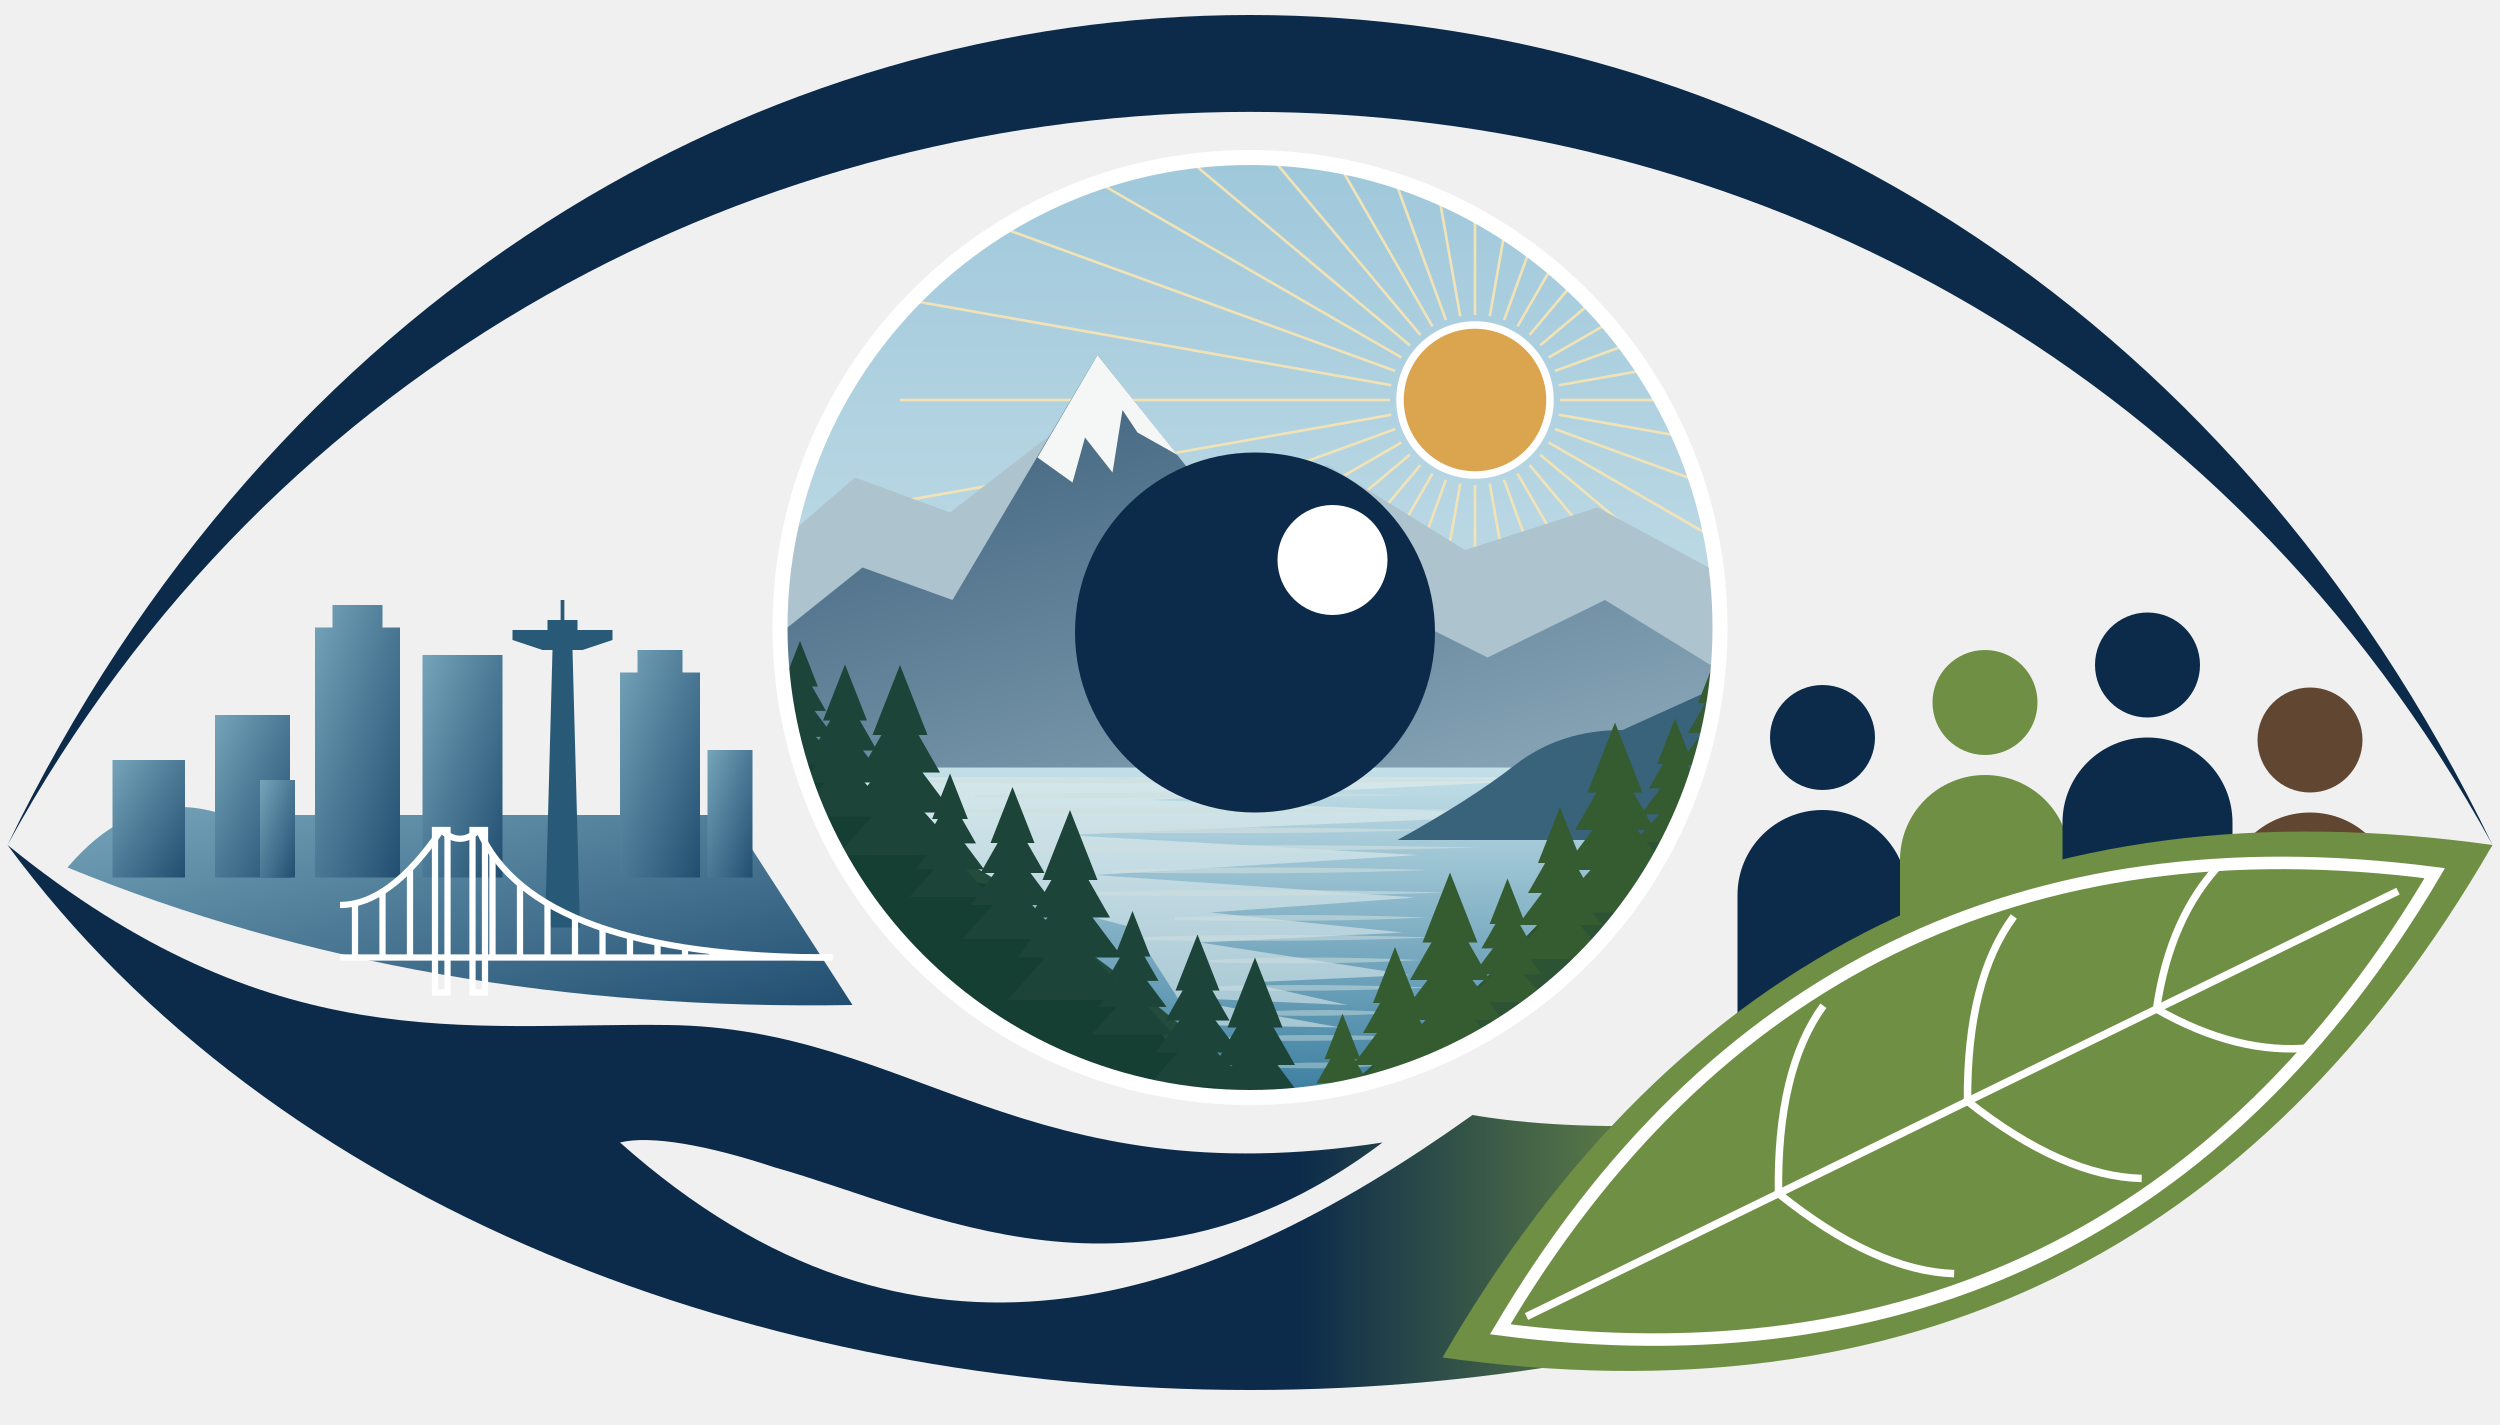
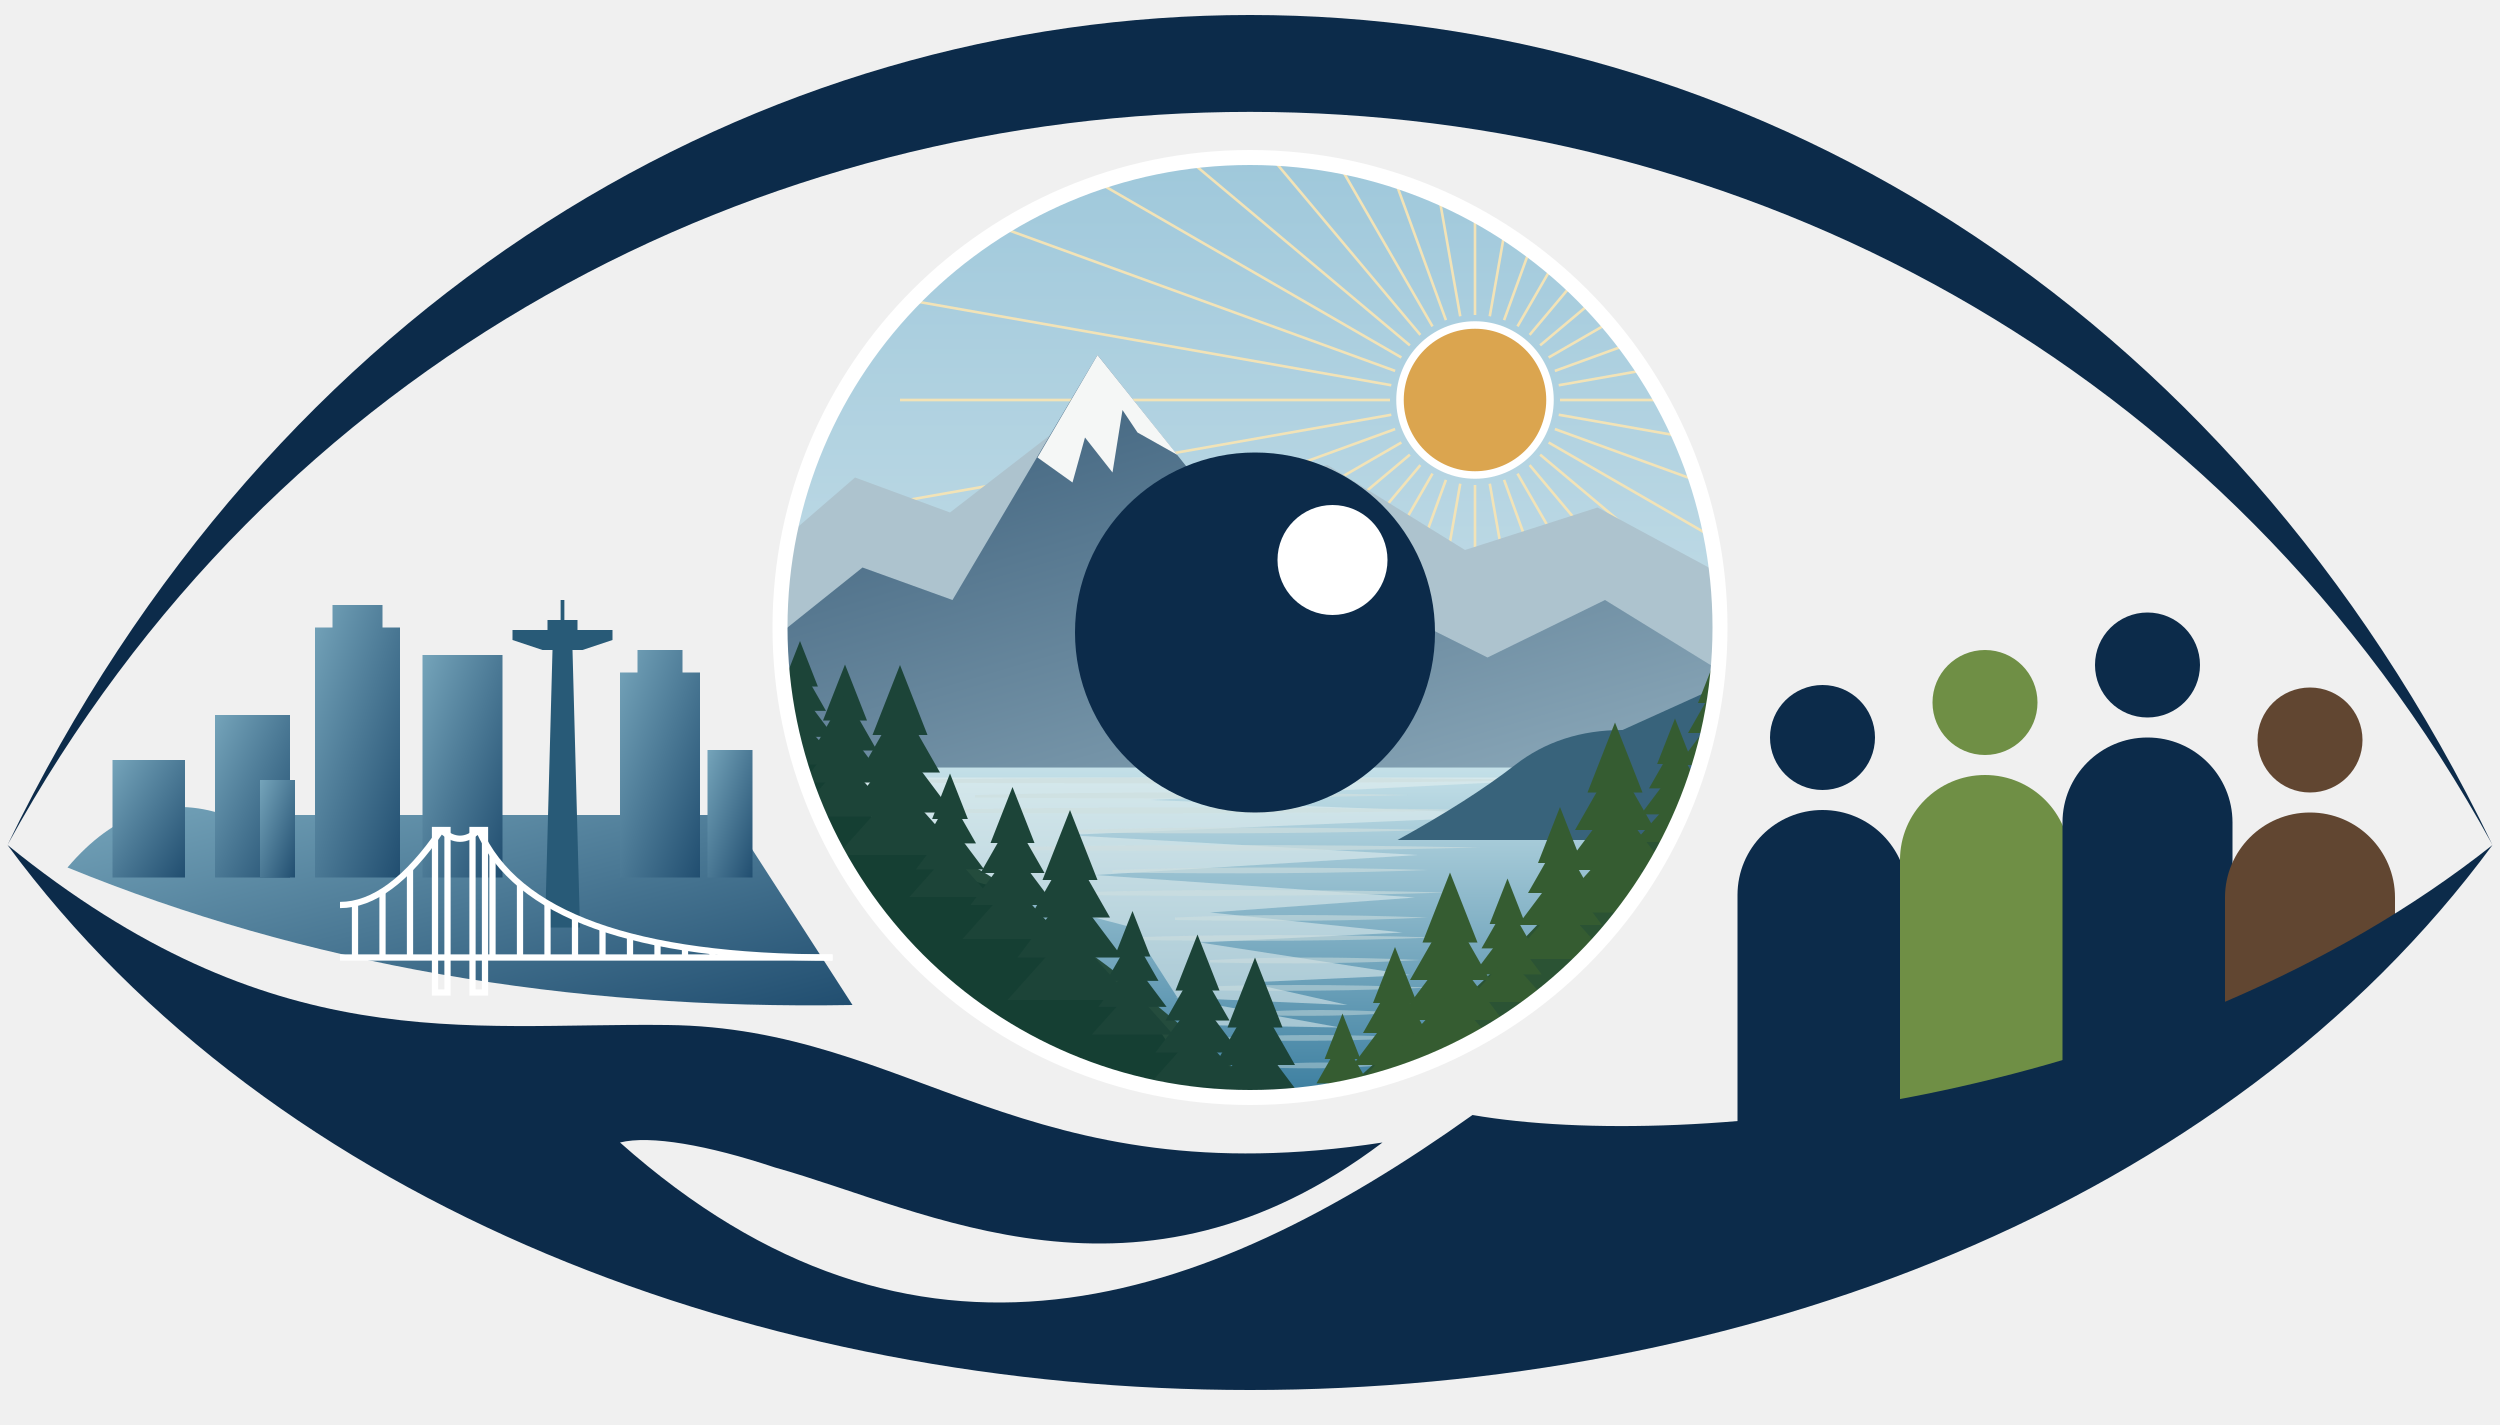
<svg xmlns="http://www.w3.org/2000/svg" width="1000" height="570" viewBox="133 139 1000 570">
  <defs>
    <linearGradient id="sky" x2="0" y2="1">
      <stop stop-color="#9fc8db" />
      <stop offset="1" stop-color="#e0edf0" />
    </linearGradient>
    <linearGradient id="water" x2="0" y2="1">
      <stop stop-color="#c4e0e8" />
      <stop offset="1" stop-color="#33789b" />
    </linearGradient>
    <linearGradient id="mount" x2="0.4" y2="1">
      <stop stop-color="#335774" />
      <stop offset="1" stop-color="#a6c1ce" />
-     </linearGradient>
-     <linearGradient id="swoosh">
-       <stop offset=".0" stop-color="#0c2b4a" />
-       <stop offset=".52" stop-color="#0c2b4a" />
-       <stop offset=".68" stop-color="#6f8f45" />
-       <stop offset="1" stop-color="#6f8f45" />
    </linearGradient>
    <linearGradient id="city" x2="1" y2="1">
      <stop stop-color="#75a4ba" />
      <stop offset="1" stop-color="#214e70" />
    </linearGradient>
    <clipPath id="iris">
      <circle cx="620" cy="378" r="188" />
    </clipPath>
    <g id="tree">
      <rect x="-1.2" y="-12" width="2.4" height="18" fill="currentColor" />
      <path d="M0 -64 L11 -36 H-11 Z" fill="currentColor" />
      <path d="M0 -49 L16 -21 H-16 Z" fill="currentColor" />
      <path d="M0 -33 L21 -5 H-21 Z" fill="currentColor" />
      <path d="M0 -16 L25 12 H-25 Z" fill="currentColor" />
    </g>
  </defs>
  <path fill="#0c2b4a" d="M136 477 C350 34.333 916 34.333 1130 477 C916 86 350 86 136 477 Z" id="brow" />
  <g id="scene" clip-path="url(#iris)" transform="translate(13 12)">
    <circle cx="620" cy="378" r="188" fill="url(#sky)" />
    <line id="ray0" x1="744.0" y1="287.0" x2="940.0" y2="287.0" stroke="#f2e3b7" stroke-width="1.05" />
    <line id="ray1" x1="743.483" y1="292.904" x2="936.506" y2="326.939" stroke="#f2e3b7" stroke-width="1.05" />
    <line id="ray2" x1="741.95" y1="298.629" x2="926.129" y2="365.665" stroke="#f2e3b7" stroke-width="1.05" />
    <line id="ray3" x1="739.445" y1="304.0" x2="909.186" y2="402.0" stroke="#f2e3b7" stroke-width="1.05" />
    <line id="ray4" x1="736.046" y1="308.855" x2="886.19" y2="434.841" stroke="#f2e3b7" stroke-width="1.05" />
    <line id="ray5" x1="731.855" y1="313.046" x2="857.841" y2="463.19" stroke="#f2e3b7" stroke-width="1.05" />
    <line id="ray6" x1="727.0" y1="316.445" x2="825.0" y2="486.186" stroke="#f2e3b7" stroke-width="1.05" />
    <line id="ray7" x1="721.629" y1="318.95" x2="788.665" y2="503.129" stroke="#f2e3b7" stroke-width="1.05" />
    <line id="ray8" x1="715.904" y1="320.483" x2="749.939" y2="513.506" stroke="#f2e3b7" stroke-width="1.05" />
    <line id="ray9" x1="710.0" y1="321.0" x2="710.0" y2="517.0" stroke="#f2e3b7" stroke-width="1.05" />
    <line id="ray10" x1="704.096" y1="320.483" x2="670.061" y2="513.506" stroke="#f2e3b7" stroke-width="1.05" />
    <line id="ray11" x1="698.371" y1="318.95" x2="631.335" y2="503.129" stroke="#f2e3b7" stroke-width="1.05" />
    <line id="ray12" x1="693.0" y1="316.445" x2="595.0" y2="486.186" stroke="#f2e3b7" stroke-width="1.05" />
    <line id="ray13" x1="688.145" y1="313.046" x2="562.159" y2="463.19" stroke="#f2e3b7" stroke-width="1.05" />
    <line id="ray14" x1="683.954" y1="308.855" x2="533.81" y2="434.841" stroke="#f2e3b7" stroke-width="1.05" />
    <line id="ray15" x1="680.555" y1="304.0" x2="510.814" y2="402" stroke="#f2e3b7" stroke-width="1.05" />
    <line id="ray16" x1="678.05" y1="298.629" x2="493.871" y2="365.665" stroke="#f2e3b7" stroke-width="1.05" />
    <line id="ray17" x1="676.517" y1="292.904" x2="483.494" y2="326.939" stroke="#f2e3b7" stroke-width="1.05" />
    <line id="ray18" x1="676.0" y1="287.0" x2="480.0" y2="287.0" stroke="#f2e3b7" stroke-width="1.05" />
    <line id="ray19" x1="676.517" y1="281.096" x2="483.494" y2="247.061" stroke="#f2e3b7" stroke-width="1.05" />
    <line id="ray20" x1="678.05" y1="275.371" x2="493.871" y2="208.335" stroke="#f2e3b7" stroke-width="1.05" />
    <line id="ray21" x1="680.555" y1="270.0" x2="510.814" y2="172" stroke="#f2e3b7" stroke-width="1.05" />
    <line id="ray22" x1="683.954" y1="265.145" x2="533.81" y2="139.159" stroke="#f2e3b7" stroke-width="1.05" />
    <line id="ray23" x1="688.145" y1="260.954" x2="562.159" y2="110.81" stroke="#f2e3b7" stroke-width="1.05" />
    <line id="ray24" x1="693.0" y1="257.555" x2="595" y2="87.814" stroke="#f2e3b7" stroke-width="1.05" />
    <line id="ray25" x1="698.371" y1="255.05" x2="631.335" y2="70.871" stroke="#f2e3b7" stroke-width="1.05" />
    <line id="ray26" x1="704.096" y1="253.517" x2="670.061" y2="60.494" stroke="#f2e3b7" stroke-width="1.05" />
    <line id="ray27" x1="710.0" y1="253.0" x2="710.0" y2="57.0" stroke="#f2e3b7" stroke-width="1.05" />
    <line id="ray28" x1="715.904" y1="253.517" x2="749.939" y2="60.494" stroke="#f2e3b7" stroke-width="1.05" />
    <line id="ray29" x1="721.629" y1="255.05" x2="788.665" y2="70.871" stroke="#f2e3b7" stroke-width="1.05" />
    <line id="ray30" x1="727.0" y1="257.555" x2="825" y2="87.814" stroke="#f2e3b7" stroke-width="1.05" />
    <line id="ray31" x1="731.855" y1="260.954" x2="857.841" y2="110.81" stroke="#f2e3b7" stroke-width="1.05" />
    <line id="ray32" x1="736.046" y1="265.145" x2="886.19" y2="139.159" stroke="#f2e3b7" stroke-width="1.05" />
    <line id="ray33" x1="739.445" y1="270.0" x2="909.186" y2="172" stroke="#f2e3b7" stroke-width="1.05" />
    <line id="ray34" x1="741.95" y1="275.371" x2="926.129" y2="208.335" stroke="#f2e3b7" stroke-width="1.05" />
    <line id="ray35" x1="743.483" y1="281.096" x2="936.506" y2="247.061" stroke="#f2e3b7" stroke-width="1.05" />
    <circle cx="710" cy="287" r="30" fill="#dba54f" stroke="white" stroke-width="3" />
    <path id="ridge-far" d="M410 363 L462 318 L500 332 L553 291 L608 322 L651 313 L706 347 L759 330 L835 371 V580 H410Z" fill="#adc3ce" />
    <path id="ridge-near" d="M410 398 L465 354 L501 367 L559 269 L622 348 L663 364 L715 390 L762 367 L835 412 V580 H410Z" fill="url(#mount)" />
    <path id="snow-cap" d="M535 310 L559 269 L591 309 L575 300 L569 291 L565 316 L554 302 L549 320Z" fill="#f5f7f6" />
    <path d="M423 434H821V574H423Z" fill="url(#water)" />
    <path fill="#e5f1f1" d="M454 438H757L580 447 735 453 546 461 687 469 558 477 686 486 604 492 681 500 600 504 684 517 619 520 659 529 590 526 656 538 598 537 573 498 470 471Z" opacity=".55" />
    <path d="M474 439q121.5 -2 270 0q-108.0 2 -270 1Z" fill="#cfdfdf" opacity="0.75" />
    <path d="M510 445q77.9 -2 173 0q-69.2 2 -173 1Z" fill="#cfdfdf" opacity="0.72" />
    <path d="M487 451q101.2 -2 225 0q-90.0 2 -225 1Z" fill="#cfdfdf" opacity="0.70" />
    <path d="M548 459q64.4 -2 143 0q-57.2 2 -143 1Z" fill="#cfdfdf" opacity="0.68" />
    <path d="M520 466q86.4 -2 192 0q-76.8 2 -192 1Z" fill="#cfdfdf" opacity="0.65" />
    <path d="M565 475q56.7 -2 126 0q-50.4 2 -126 1Z" fill="#cfdfdf" opacity="0.62" />
    <path d="M548 484q68.0 -2 151 0q-60.4 2 -151 1Z" fill="#cfdfdf" opacity="0.60" />
    <path d="M590 494q45.5 -2 101 0q-40.4 2 -101 1Z" fill="#cfdfdf" opacity="0.57" />
    <path d="M571 502q55.4 -2 123 0q-49.2 2 -123 1Z" fill="#cfdfdf" opacity="0.55" />
    <path d="M604 511q37.8 -2 84 0q-33.6 2 -84 1Z" fill="#cfdfdf" opacity="0.53" />
    <path d="M592 522q45.0 -2 100 0q-40.0 2 -100 1Z" fill="#cfdfdf" opacity="0.50" />
    <path d="M620 532q26.6 -2 59 0q-23.6 2 -59 1Z" fill="#cfdfdf" opacity="0.47" />
    <path d="M610 542q33.8 -2 75 0q-30.0 2 -75 1Z" fill="#cfdfdf" opacity="0.45" />
    <path d="M626 553q21.6 -2 48 0q-19.2 2 -48 1Z" fill="#cfdfdf" opacity="0.42" />
    <path fill="#38637b" d="M679 463Q708 447 726 433T769 419L811 400V463Z" />
    <path fill="#244c3d" d="M430 422C459 429 473 458 495 467C528 480 534 495 557 509C586 530 602 548 635 569H420Z" />
    <path fill="#2b5334" d="M650 570C670 553 685 536 700 531C725 511 741 486 758 478C776 466 790 449 809 437V576Z" />
    <path fill="#153f33" d="M424 405 447 423 459 433 470 457 486 461 497 476 515 481 528 497 548 504 560 523 575 526 587 544 607 551 619 564 640 570H420Z" />
    <use href="#tree" transform="translate(440 425) scale(0.65)" color="#1c4438" />
    <use href="#tree" transform="translate(458 444) scale(0.8)" color="#1c4438" />
    <use href="#tree" transform="translate(480 457) scale(1)" color="#1c4438" />
    <use href="#tree" transform="translate(500 478) scale(0.65)" color="#1c4438" />
    <use href="#tree" transform="translate(525 493) scale(0.8)" color="#1c4438" />
    <use href="#tree" transform="translate(548 515) scale(1)" color="#1c4438" />
    <use href="#tree" transform="translate(573 533) scale(0.65)" color="#1c4438" />
    <use href="#tree" transform="translate(599 552) scale(0.8)" color="#1c4438" />
    <use href="#tree" transform="translate(622 574) scale(1)" color="#1c4438" />
    <use href="#tree" transform="translate(657 574) scale(0.65)" color="#355c31" />
    <use href="#tree" transform="translate(678 557) scale(0.8)" color="#355c31" />
    <use href="#tree" transform="translate(700 540) scale(1)" color="#355c31" />
    <use href="#tree" transform="translate(723 520) scale(0.65)" color="#355c31" />
    <use href="#tree" transform="translate(744 501) scale(0.8)" color="#355c31" />
    <use href="#tree" transform="translate(766 480) scale(1)" color="#355c31" />
    <use href="#tree" transform="translate(790 456) scale(0.65)" color="#355c31" />
    <use href="#tree" transform="translate(808 437) scale(0.8)" color="#355c31" />
    <circle cx="622" cy="380" r="72" fill="#0c2b4a" />
    <circle cx="653" cy="351" r="22" fill="white" />
  </g>
  <g id="skyline" fill="url(#city)">
    <path d="M160 486 Q188 453 223 465 H425 L474 541 Q302 544 160 486Z" />
    <path id="building0" d="M178 490 V443 H207 V490Z" />
    <path id="building1" d="M219 490 V425 H249 V490Z" />
    <path id="building2" d="M259 490 V390 H266 V381 H286 V390 H293 V490Z" />
    <path id="building3" d="M302 490 V401 H334 V490Z" />
    <path id="building4" d="M381 490 V408 H388 V399 H406 V408 H413 V490Z" />
    <path id="building5" d="M416 490 V439 H434 V490Z" />
    <path id="building6" d="M237 490 V451 H251 V490Z" />
    <g id="harbour" fill="#285a77">
      <path id="shaft" d="M351 510 L354 399 H362 L365 510Z" />
      <path id="disc" d="M338 391 H378 V395 L366 399 H350 L338 395Z" />
      <path d="M352 391 V387 H364 V391Z" />
      <path id="spire" d="M358 387 V379" fill="none" stroke="#285a77" stroke-width="1.5" />
    </g>
  </g>
  <g id="bridge" fill="none" stroke="white" stroke-width="2.5">
    <rect x="307" y="471" width="5" height="65" />
    <rect x="322" y="471" width="5" height="65" />
    <path id="deck" d="M269 522 H466" />
    <path d="M269 501 Q289 501 309.5 471 M309.5 471 Q317 478 324.5 471 M324.5 471 Q347 522 466 522" />
    <line x1="275" y1="500.342" x2="275" y2="522" />
    <line x1="286" y1="495.714" x2="286" y2="522" />
    <line x1="297" y1="486.661" x2="297" y2="522" />
    <line x1="330" y1="480.74" x2="330" y2="522" />
    <line x1="341" y1="492.662" x2="341" y2="522" />
    <line x1="352" y1="500.41" x2="352" y2="522" />
    <line x1="363" y1="506.014" x2="363" y2="522" />
    <line x1="374" y1="510.252" x2="374" y2="522" />
    <line x1="385" y1="513.521" x2="385" y2="522" />
    <line x1="396" y1="516.057" x2="396" y2="522" />
    <line x1="407" y1="518.013" x2="407" y2="522" />
    <line x1="418" y1="519.496" x2="418" y2="522" />
    <line x1="429" y1="520.582" x2="429" y2="522" />
    <line x1="440" y1="521.331" x2="440" y2="522" />
    <line x1="451" y1="521.786" x2="451" y2="522" />
  </g>
  <g id="people">
    <circle cx="862" cy="434" r="21" fill="#0c2b4a" />
-     <path d="M828 604.762 V497 A34 34 0 0 1 896 497 L896 566.038 L894 566.922 L892 567.819 L890 568.728 L888 569.650 L886 570.585 L884 571.532 L882 572.494 L880 573.469 L878 574.457 L876 575.461 L874 576.479 L872 577.511 L870 578.559 L868 579.623 L866 580.703 L864 581.799 L862 582.911 L860 584.041 L858 585.188 L856 586.352 L854 587.535 L852 588.737 L850 589.957 L848 591.197 L846 592.456 L844 593.736 L842 595.036 L840 596.358 L838 597.702 L836 599.067 L834 600.455 L832 601.867 L830 603.302 L828 604.762Z" fill="#0c2b4a" />
+     <path d="M828 607.379 V497 A34 34 0 0 1 896 497 L896.000 598.012 L895.320 598.141 L894.640 598.27 L893.960 598.399 L893.280 598.526 L892.600 598.653 L891.920 598.779 L891.240 598.905 L890.560 599.03 L889.880 599.153 L889.200 599.277 L888.520 599.399 L887.840 599.521 L887.160 599.642 L886.480 599.762 L885.800 599.882 L885.120 600.001 L884.440 600.119 L883.760 600.236 L883.080 600.353 L882.400 600.469 L881.720 600.584 L881.040 600.699 L880.360 600.812 L879.680 600.925 L879.000 601.038 L878.320 601.149 L877.640 601.26 L876.960 601.37 L876.280 601.479 L875.600 601.588 L874.920 601.696 L874.240 601.803 L873.560 601.91 L872.880 602.016 L872.200 602.121 L871.520 602.225 L870.840 602.328 L870.160 602.431 L869.480 602.533 L868.800 602.635 L868.120 602.736 L867.440 602.835 L866.760 602.935 L866.080 603.033 L865.400 603.131 L864.720 603.228 L864.040 603.324 L863.360 603.42 L862.680 603.515 L862.000 603.609 L861.320 603.702 L860.640 603.795 L859.960 603.887 L859.280 603.978 L858.600 604.069 L857.920 604.158 L857.240 604.247 L856.560 604.336 L855.880 604.423 L855.200 604.51 L854.520 604.596 L853.840 604.682 L853.160 604.766 L852.480 604.85 L851.800 604.933 L851.120 605.016 L850.440 605.098 L849.760 605.179 L849.080 605.259 L848.400 605.338 L847.720 605.417 L847.040 605.495 L846.360 605.573 L845.680 605.649 L845.000 605.725 L844.320 605.8 L843.640 605.874 L842.960 605.948 L842.280 606.021 L841.600 606.093 L840.920 606.165 L840.240 606.235 L839.560 606.305 L838.880 606.374 L838.200 606.443 L837.520 606.51 L836.840 606.577 L836.160 606.643 L835.480 606.709 L834.800 606.774 L834.120 606.838 L833.440 606.901 L832.760 606.963 L832.080 607.025 L831.400 607.086 L830.720 607.146 L830.040 607.205 L829.360 607.264 L828.680 607.322 L828.000 607.379Z" fill="#0c2b4a" />
    <circle cx="927" cy="420" r="21" fill="#6f8f45" />
-     <path d="M893 567.369 V483 A34 34 0 0 1 961 483 L961 542.384 L959 543.000 L957 543.622 L955 544.249 L953 544.881 L951 545.519 L949 546.162 L947 546.812 L945 547.468 L943 548.130 L941 548.799 L939 549.474 L937 550.157 L935 550.847 L933 551.544 L931 552.249 L929 552.961 L927 553.682 L925 554.411 L923 555.148 L921 555.894 L919 556.649 L917 557.413 L915 558.186 L913 558.968 L911 559.761 L909 560.563 L907 561.376 L905 562.199 L903 563.032 L901 563.877 L899 564.733 L897 565.600 L895 566.479 L893 567.369Z" fill="#6f8f45" />
+     <path d="M893 598.874 V483 A34 34 0 0 1 961 483 L961.000 582.388 L960.320 582.592 L959.640 582.795 L958.960 582.998 L958.280 583.199 L957.600 583.4 L956.920 583.6 L956.240 583.799 L955.560 583.998 L954.880 584.195 L954.200 584.392 L953.520 584.588 L952.840 584.783 L952.160 584.977 L951.480 585.17 L950.800 585.363 L950.120 585.555 L949.440 585.745 L948.760 585.936 L948.080 586.125 L947.400 586.313 L946.720 586.501 L946.040 586.688 L945.360 586.874 L944.680 587.059 L944.000 587.244 L943.320 587.427 L942.640 587.61 L941.960 587.792 L941.280 587.974 L940.600 588.154 L939.920 588.334 L939.240 588.513 L938.560 588.691 L937.880 588.868 L937.200 589.045 L936.520 589.22 L935.840 589.395 L935.160 589.569 L934.480 589.743 L933.800 589.915 L933.120 590.087 L932.440 590.258 L931.760 590.428 L931.080 590.598 L930.400 590.766 L929.720 590.934 L929.040 591.101 L928.360 591.268 L927.680 591.433 L927.000 591.598 L926.320 591.762 L925.640 591.925 L924.960 592.088 L924.280 592.25 L923.600 592.411 L922.920 592.571 L922.240 592.73 L921.560 592.889 L920.880 593.047 L920.200 593.204 L919.520 593.36 L918.840 593.516 L918.160 593.671 L917.480 593.825 L916.800 593.978 L916.120 594.131 L915.440 594.283 L914.760 594.434 L914.080 594.584 L913.400 594.734 L912.720 594.882 L912.040 595.031 L911.360 595.178 L910.680 595.324 L910.000 595.47 L909.320 595.615 L908.640 595.76 L907.960 595.903 L907.280 596.046 L906.600 596.188 L905.920 596.329 L905.240 596.47 L904.560 596.61 L903.880 596.749 L903.200 596.887 L902.520 597.025 L901.840 597.162 L901.160 597.298 L900.480 597.434 L899.800 597.568 L899.120 597.702 L898.440 597.835 L897.760 597.968 L897.080 598.1 L896.400 598.23 L895.720 598.361 L895.040 598.49 L894.360 598.619 L893.680 598.747 L893.000 598.874Z" fill="#6f8f45" />
    <circle cx="992" cy="405" r="21" fill="#0c2b4a" />
-     <path d="M958 543.311 V468 A34 34 0 0 1 1026 468 L1026 523.873 L1024 524.434 L1022 524.993 L1020 525.551 L1018 526.107 L1016 526.663 L1014 527.217 L1012 527.771 L1010 528.325 L1008 528.879 L1006 529.433 L1004 529.987 L1002 530.542 L1000 531.097 L998 531.654 L996 532.212 L994 532.771 L992 533.332 L990 533.895 L988 534.460 L986 535.027 L984 535.596 L982 536.168 L980 536.743 L978 537.321 L976 537.902 L974 538.487 L972 539.075 L970 539.667 L968 540.263 L966 540.864 L964 541.468 L962 542.078 L960 542.692 L958 543.311Z" fill="#0c2b4a" />
+     <path d="M958 582.485 V468 A34 34 0 0 1 1026 468 L1026.000 557.868 L1025.320 558.163 L1024.640 558.457 L1023.960 558.75 L1023.280 559.042 L1022.600 559.333 L1021.920 559.623 L1021.240 559.912 L1020.560 560.2 L1019.880 560.486 L1019.200 560.772 L1018.520 561.056 L1017.840 561.34 L1017.160 561.622 L1016.480 561.903 L1015.800 562.184 L1015.120 562.463 L1014.440 562.741 L1013.760 563.018 L1013.080 563.294 L1012.400 563.57 L1011.720 563.844 L1011.040 564.117 L1010.360 564.389 L1009.680 564.66 L1009.000 564.93 L1008.320 565.199 L1007.640 565.466 L1006.960 565.733 L1006.280 565.999 L1005.600 566.264 L1004.920 566.528 L1004.240 566.791 L1003.560 567.053 L1002.880 567.314 L1002.200 567.574 L1001.520 567.833 L1000.840 568.091 L1000.160 568.348 L999.480 568.604 L998.800 568.859 L998.120 569.114 L997.440 569.367 L996.760 569.619 L996.080 569.87 L995.400 570.121 L994.720 570.37 L994.040 570.618 L993.360 570.866 L992.680 571.112 L992.000 571.358 L991.320 571.602 L990.640 571.846 L989.960 572.089 L989.280 572.331 L988.600 572.572 L987.920 572.811 L987.240 573.05 L986.560 573.289 L985.880 573.526 L985.200 573.762 L984.520 573.997 L983.840 574.232 L983.160 574.465 L982.480 574.698 L981.800 574.93 L981.120 575.16 L980.440 575.39 L979.760 575.619 L979.080 575.848 L978.400 576.075 L977.720 576.301 L977.040 576.526 L976.360 576.751 L975.680 576.975 L975.000 577.197 L974.320 577.419 L973.640 577.64 L972.960 577.86 L972.280 578.08 L971.600 578.298 L970.920 578.516 L970.240 578.732 L969.560 578.948 L968.880 579.163 L968.200 579.377 L967.520 579.59 L966.840 579.802 L966.160 580.014 L965.480 580.225 L964.800 580.434 L964.120 580.643 L963.440 580.851 L962.760 581.058 L962.080 581.265 L961.400 581.47 L960.720 581.675 L960.040 581.879 L959.360 582.082 L958.680 582.284 L958.000 582.485Z" fill="#0c2b4a" />
    <circle cx="1057" cy="435" r="21" fill="#614631" />
-     <path d="M1023 524.714 V498 A34 34 0 0 1 1091 498 L1091 502.645 L1089 503.458 L1087 504.255 L1085 505.037 L1083 505.804 L1081 506.558 L1079 507.298 L1077 508.026 L1075 508.743 L1073 509.447 L1071 510.141 L1069 510.825 L1067 511.499 L1065 512.164 L1063 512.821 L1061 513.469 L1059 514.109 L1057 514.741 L1055 515.367 L1053 515.986 L1051 516.599 L1049 517.206 L1047 517.808 L1045 518.404 L1043 518.995 L1041 519.582 L1039 520.165 L1037 520.744 L1035 521.320 L1033 521.892 L1031 522.461 L1029 523.028 L1027 523.592 L1025 524.154 L1023 524.714Z" fill="#614631" />
+     <path d="M1023 548.867 V498 A34 34 0 0 1 1091 498 L1091.000 513.578 L1090.320 514.002 L1089.640 514.424 L1088.960 514.844 L1088.280 515.263 L1087.600 515.68 L1086.920 516.095 L1086.240 516.509 L1085.560 516.921 L1084.880 517.331 L1084.200 517.74 L1083.520 518.148 L1082.840 518.553 L1082.160 518.958 L1081.480 519.36 L1080.800 519.761 L1080.120 520.161 L1079.440 520.559 L1078.760 520.955 L1078.080 521.35 L1077.400 521.744 L1076.720 522.136 L1076.040 522.526 L1075.360 522.915 L1074.680 523.302 L1074.000 523.688 L1073.320 524.073 L1072.640 524.456 L1071.960 524.837 L1071.280 525.218 L1070.600 525.596 L1069.920 525.973 L1069.240 526.349 L1068.560 526.724 L1067.880 527.097 L1067.200 527.468 L1066.520 527.838 L1065.840 528.207 L1065.160 528.574 L1064.480 528.94 L1063.800 529.305 L1063.120 529.668 L1062.440 530.03 L1061.760 530.391 L1061.080 530.75 L1060.400 531.108 L1059.720 531.464 L1059.040 531.819 L1058.360 532.173 L1057.680 532.525 L1057.000 532.877 L1056.320 533.226 L1055.640 533.575 L1054.960 533.922 L1054.280 534.268 L1053.600 534.613 L1052.920 534.956 L1052.240 535.298 L1051.560 535.639 L1050.880 535.979 L1050.200 536.317 L1049.520 536.654 L1048.840 536.99 L1048.160 537.324 L1047.480 537.658 L1046.800 537.99 L1046.120 538.32 L1045.440 538.65 L1044.760 538.978 L1044.080 539.305 L1043.400 539.631 L1042.720 539.956 L1042.040 540.28 L1041.360 540.602 L1040.680 540.923 L1040.000 541.243 L1039.320 541.562 L1038.640 541.879 L1037.960 542.196 L1037.280 542.511 L1036.600 542.825 L1035.920 543.138 L1035.240 543.449 L1034.560 543.76 L1033.880 544.069 L1033.200 544.378 L1032.520 544.685 L1031.840 544.991 L1031.160 545.296 L1030.480 545.599 L1029.800 545.902 L1029.120 546.203 L1028.440 546.504 L1027.760 546.803 L1027.080 547.101 L1026.400 547.398 L1025.720 547.694 L1025.040 547.989 L1024.360 548.283 L1023.680 548.575 L1023.000 548.867Z" fill="#614631" />
  </g>
-   <path fill="url(#swoosh)" d="M136 477 C242 563 319 548 400 549 C498 550 543 618 686 596 C588 670 504 623 443 606 C416 597 393 593 381 596 C499 701 614 662 722 585 C809 600 1000 580 1130 477 C916 767.667 350 767.667 136 477Z" id="hand" />
-   <g id="leaf">
-     <path id="leaf-fill" fill="#6f8f45" d="M710.000 682.000 C803.943 519.307 943.943 450.973 1130.000 477.000 C1036.057 639.693 896.057 708.027 710.000 682.000Z" />
-     <path id="leaf-inner-outline" d="M733.100 670.725 C817.084 528.471 943.084 466.971 1106.900 488.275 C1022.916 630.529 896.916 692.029 733.100 670.725Z" fill="none" stroke="white" stroke-width="5" />
-     <path id="central-vein" d="M743.600 665.600 Q920.000 579.500 1092.200 495.450" fill="none" stroke="white" stroke-width="3" />
-     <path id="upper-vein0" d="M844.400 616.400 Q843.684 566.986 862.345 541.290" fill="none" stroke="white" stroke-width="3" />
-     <path id="upper-vein1" d="M920.000 579.500 Q919.717 530.974 938.523 505.574" fill="none" stroke="white" stroke-width="3" />
-     <path id="upper-vein2" d="M995.600 542.600 Q1000.952 505.619 1021.637 484.067" fill="none" stroke="white" stroke-width="3" />
-     <path id="lower-vein0" d="M844.400 616.400 Q882.916 647.364 914.655 648.460" fill="none" stroke="white" stroke-width="3" />
-     <path id="lower-vein1" d="M920.000 579.500 Q958.083 609.576 989.677 610.376" fill="none" stroke="white" stroke-width="3" />
-     <path id="lower-vein2" d="M995.600 542.600 Q1028.048 561.131 1057.763 558.083" fill="none" stroke="white" stroke-width="3" />
-   </g>
+   <path fill="#0c2b4a" d="M136 477 C242 563 319 548 400 549 C498 550 543 618 686 596 C588 670 504 623 443 606 C416 597 393 593 381 596 C499 701 614 662 722 585 C809 600 1000 580 1130 477 C916 767.667 350 767.667 136 477Z" id="hand" />
  <circle id="iris-ring" cx="633" cy="390" r="188" fill="none" stroke="white" stroke-width="6" />
</svg>
